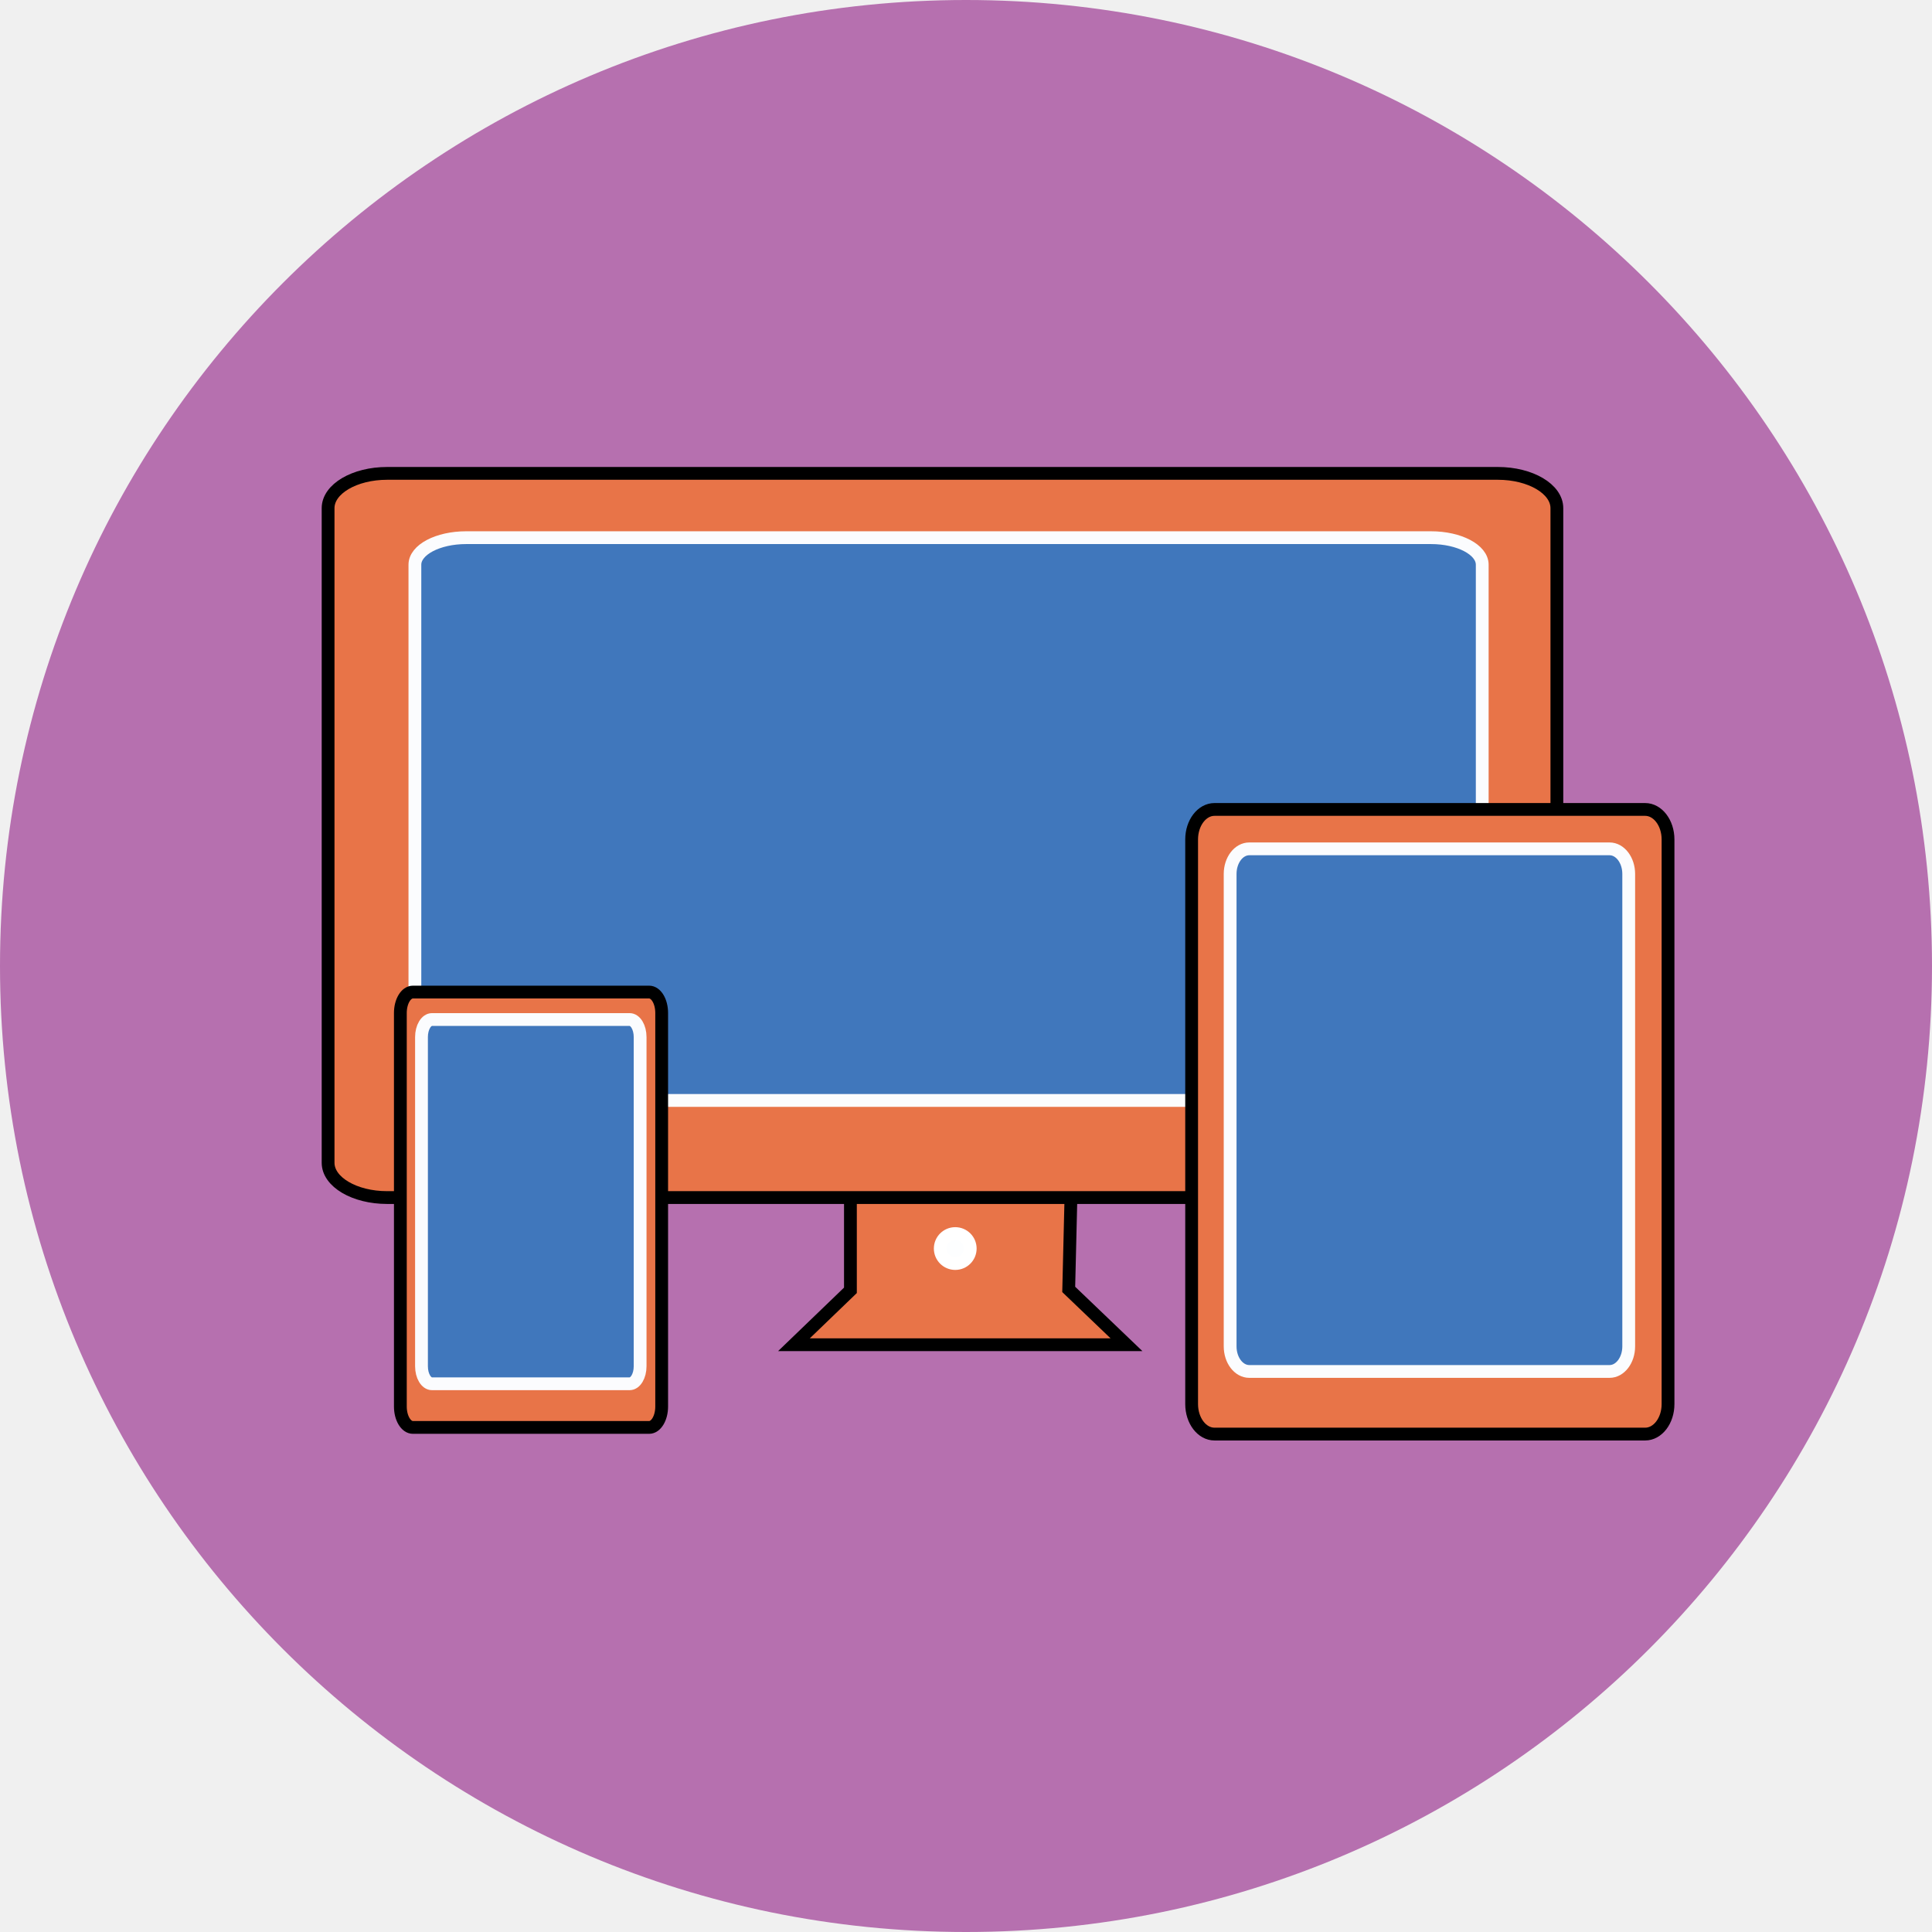
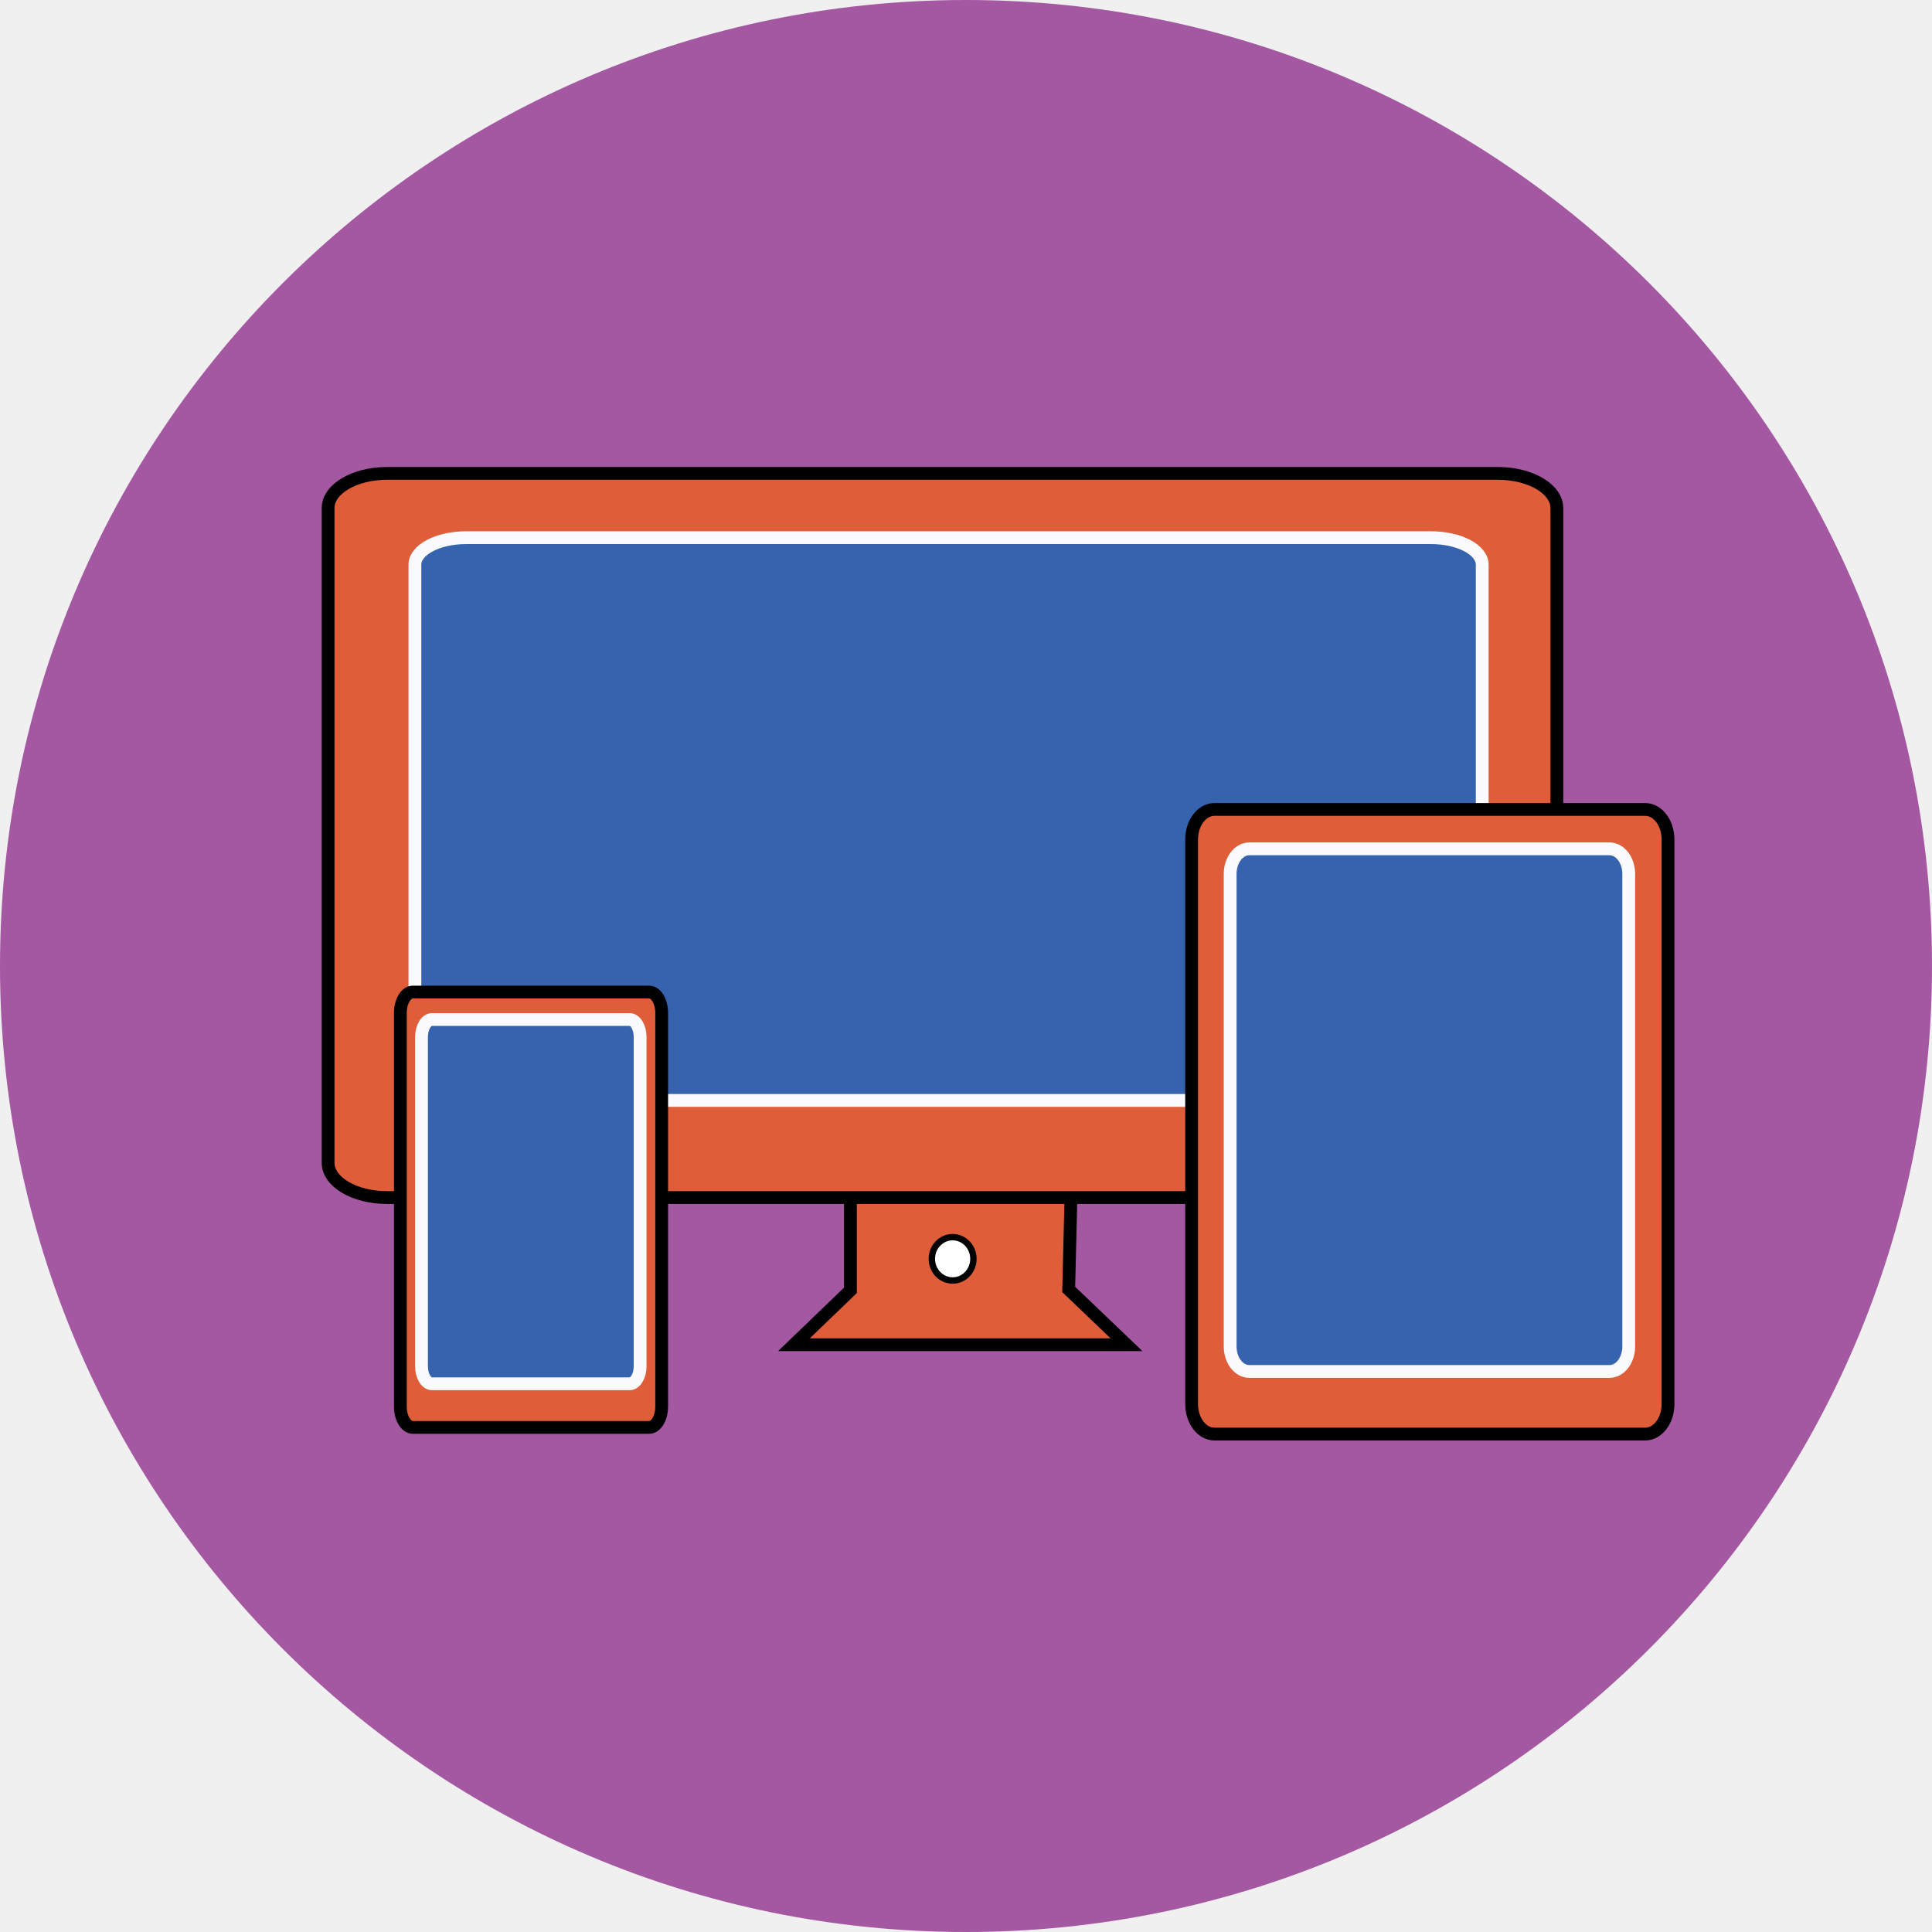
<svg xmlns="http://www.w3.org/2000/svg" version="1.1" id="Layer_1" x="0px" y="0px" width="151px" height="151px" viewBox="0 0 151 151" enable-background="new 0 0 151 151" xml:space="preserve">
-   <circle fill="#B670AF" cx="75.5" cy="75.5" r="75.5" />
-   <polyline fill="#E87448" stroke="#000000" stroke-miterlimit="10" points="66.467,93.411 66.467,100.849 62.053,105.1 88.044,105.1   83.528,100.777 83.712,93.165 66.222,93.165 " />
-   <path fill="#E87448" stroke="#000000" stroke-miterlimit="10" d="M121.681,90.88c0,1.5-2.064,2.718-4.61,2.718H30.254  c-2.547,0-4.611-1.218-4.611-2.718V39.715c0-1.499,2.063-2.717,4.611-2.717h86.817c2.546,0,4.61,1.218,4.61,2.717V90.88z" />
-   <circle fill="#FDFEFF" stroke="#FFFFFF" stroke-miterlimit="10" cx="74.659" cy="97.583" r="1.171" />
-   <ellipse fill="#FDFEFF" stroke="#FFFFFF" stroke-miterlimit="10" cx="111.974" cy="109.876" rx="0.381" ry="0.476" />
-   <path fill="#4077BC" stroke="#FBFCFE" stroke-miterlimit="10" d="M115.847,83.897c0,1.166-1.795,2.111-4.004,2.111h-75.41  c-2.212,0-4.006-0.945-4.006-2.111V44.135c0-1.166,1.794-2.112,4.006-2.112h75.41c2.209,0,4.004,0.946,4.004,2.112V83.897z" />
-   <path fill="#E87448" stroke="#000000" stroke-miterlimit="10" d="M130.369,109.739c0,1.296-0.802,2.345-1.787,2.345h-33.66  c-0.986,0-1.787-1.049-1.787-2.345v-44.13c0-1.294,0.801-2.345,1.787-2.345h33.66c0.985,0,1.787,1.051,1.787,2.345V109.739z" />
-   <path fill="#4077BC" stroke="#FBFCFE" stroke-miterlimit="10" d="M127.296,105.229c0,1.082-0.672,1.96-1.496,1.96H97.64  c-0.826,0-1.496-0.878-1.496-1.96V68.305c0-1.081,0.67-1.961,1.496-1.961h28.16c0.824,0,1.496,0.88,1.496,1.961V105.229z" />
-   <path fill="#E87448" stroke="#000000" stroke-miterlimit="10" d="M51.715,109.93c0,0.901-0.439,1.634-0.98,1.634H32.272  c-0.541,0-0.981-0.732-0.981-1.634V79.171c0-0.902,0.44-1.634,0.981-1.634h18.463c0.541,0,0.98,0.731,0.98,1.634V109.93z" />
-   <path fill="#4077BC" stroke="#FBFCFE" stroke-miterlimit="10" d="M50.03,106.785c0,0.756-0.367,1.367-0.82,1.367H33.763  c-0.453,0-0.82-0.611-0.82-1.367V81.051c0-0.754,0.367-1.368,0.82-1.368H49.21c0.453,0,0.82,0.614,0.82,1.368V106.785z" />
+   <path fill="#A558A2" d="M75.5,0C117.197,0,151,33.803,151,75.5c0,41.698-33.803,75.5-75.5,75.5C33.802,151,0,117.198,0,75.5  C0,33.803,33.802,0,75.5,0" />
+   <polyline fill="#DF5D38" stroke="#000000" stroke-miterlimit="10" points="66.467,93.411 66.467,100.849 62.053,105.1 88.044,105.1   83.527,100.777 83.712,93.165 66.222,93.165 " />
+   <path fill="#DF5D38" stroke="#000000" stroke-miterlimit="10" d="M121.682,90.88c0,1.5-2.064,2.718-4.611,2.718H30.254  c-2.547,0-4.611-1.218-4.611-2.718V39.715c0-1.499,2.063-2.717,4.611-2.717h86.816c2.547,0,4.611,1.218,4.611,2.717V90.88z" />
+   <ellipse fill="#FDFEFF" stroke="#FFFFFF" stroke-miterlimit="10" cx="111.975" cy="109.876" rx="0.381" ry="0.476" />
+   <path fill="#3663AE" stroke="#FBFBFD" stroke-miterlimit="10" d="M115.847,83.897c0,1.166-1.795,2.111-4.003,2.111h-75.41  c-2.212,0-4.006-0.945-4.006-2.111V44.135c0-1.166,1.794-2.112,4.006-2.112h75.41c2.208,0,4.003,0.946,4.003,2.112V83.897z" />
+   <path fill="#DF5D38" stroke="#000000" stroke-miterlimit="10" d="M130.368,109.739c0,1.296-0.802,2.345-1.786,2.345H94.921  c-0.985,0-1.787-1.049-1.787-2.345v-44.13c0-1.294,0.802-2.345,1.787-2.345h33.661c0.984,0,1.786,1.051,1.786,2.345V109.739z" />
+   <path fill="#3663AE" stroke="#FBFBFD" stroke-miterlimit="10" d="M127.297,105.229c0,1.082-0.672,1.96-1.496,1.96h-28.16  c-0.827,0-1.496-0.878-1.496-1.96V68.305c0-1.081,0.669-1.961,1.496-1.961h28.16c0.824,0,1.496,0.88,1.496,1.961V105.229z" />
+   <path fill="#DF5D38" stroke="#000000" stroke-miterlimit="10" d="M51.715,109.93c0,0.901-0.439,1.634-0.98,1.634H32.272  c-0.541,0-0.981-0.732-0.981-1.634V79.171c0-0.902,0.44-1.634,0.981-1.634h18.463c0.541,0,0.98,0.731,0.98,1.634V109.93z" />
+   <path fill="#3663AE" stroke="#FBFBFD" stroke-miterlimit="10" d="M50.03,106.785c0,0.756-0.367,1.367-0.82,1.367H33.763  c-0.453,0-0.82-0.611-0.82-1.367V81.051c0-0.754,0.367-1.368,0.82-1.368H49.21c0.453,0,0.82,0.614,0.82,1.368V106.785z" />
+   <path fill="#FFFFFF" stroke="#010101" stroke-width="0.5" stroke-miterlimit="10" d="M76.08,98.386c0,0.936-0.729,1.695-1.624,1.695  c-0.898,0-1.626-0.76-1.626-1.695c0-0.934,0.728-1.694,1.626-1.694C75.351,96.691,76.08,97.452,76.08,98.386z" />
</svg>
